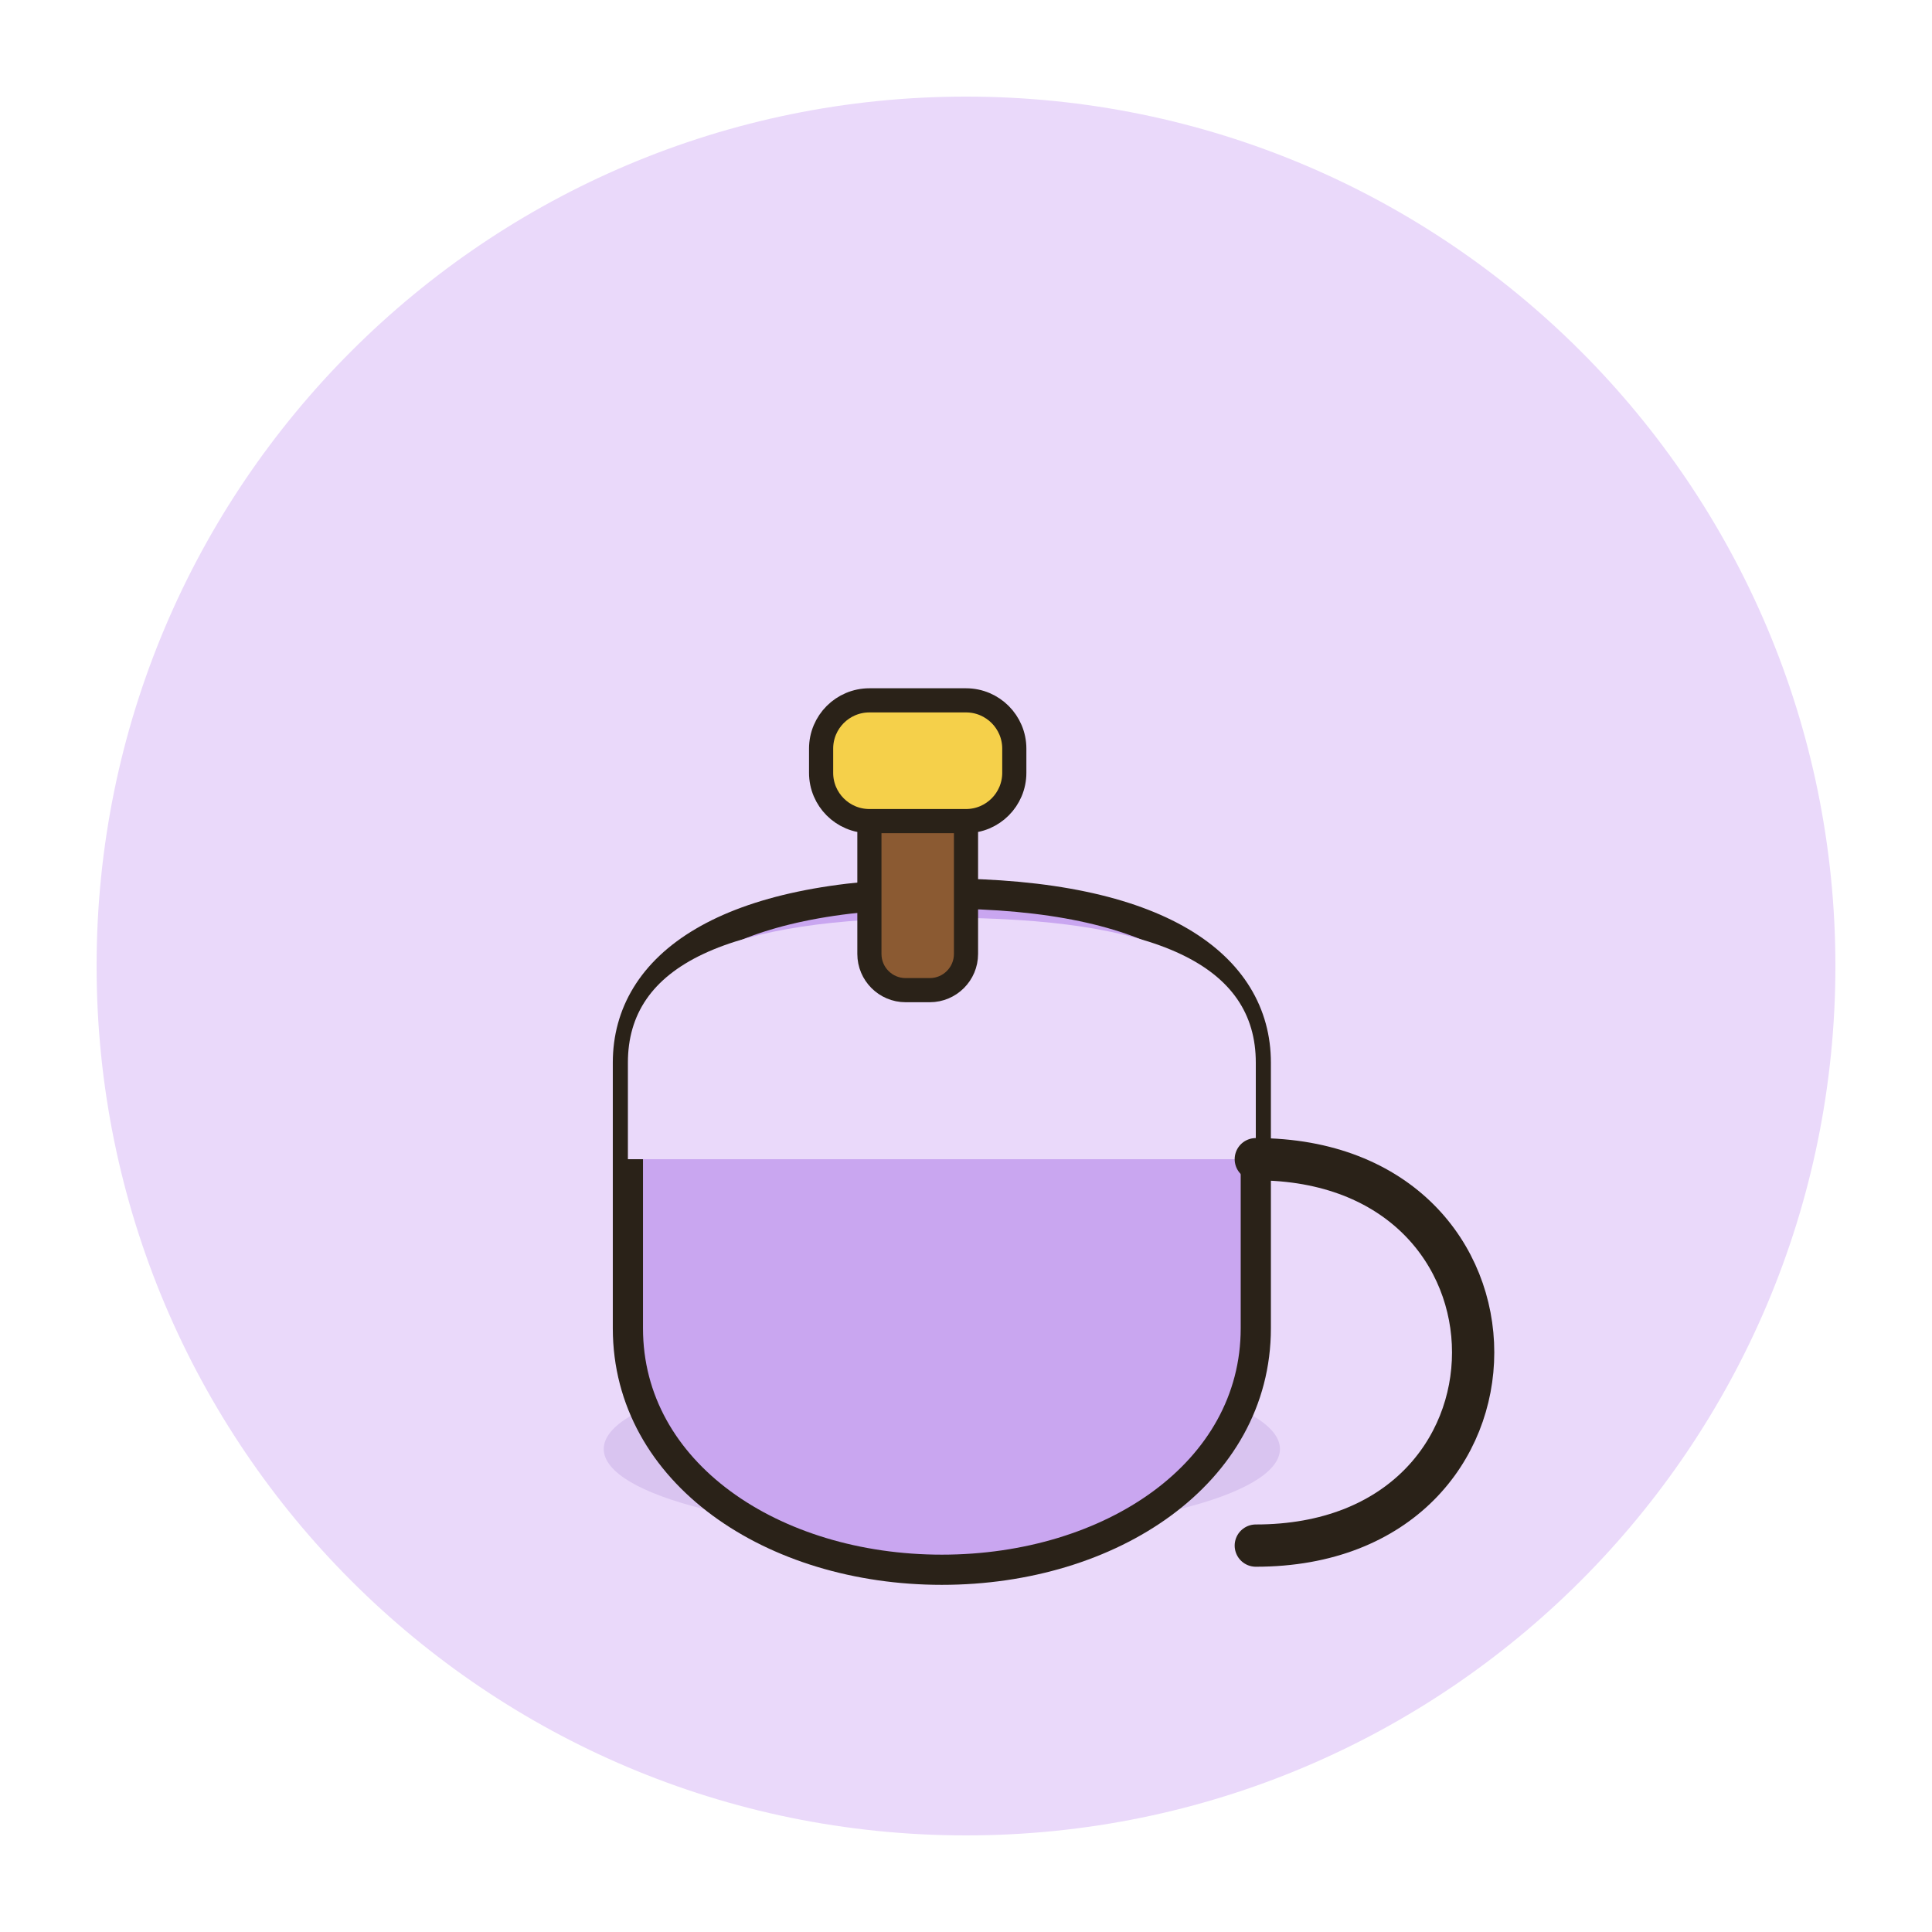
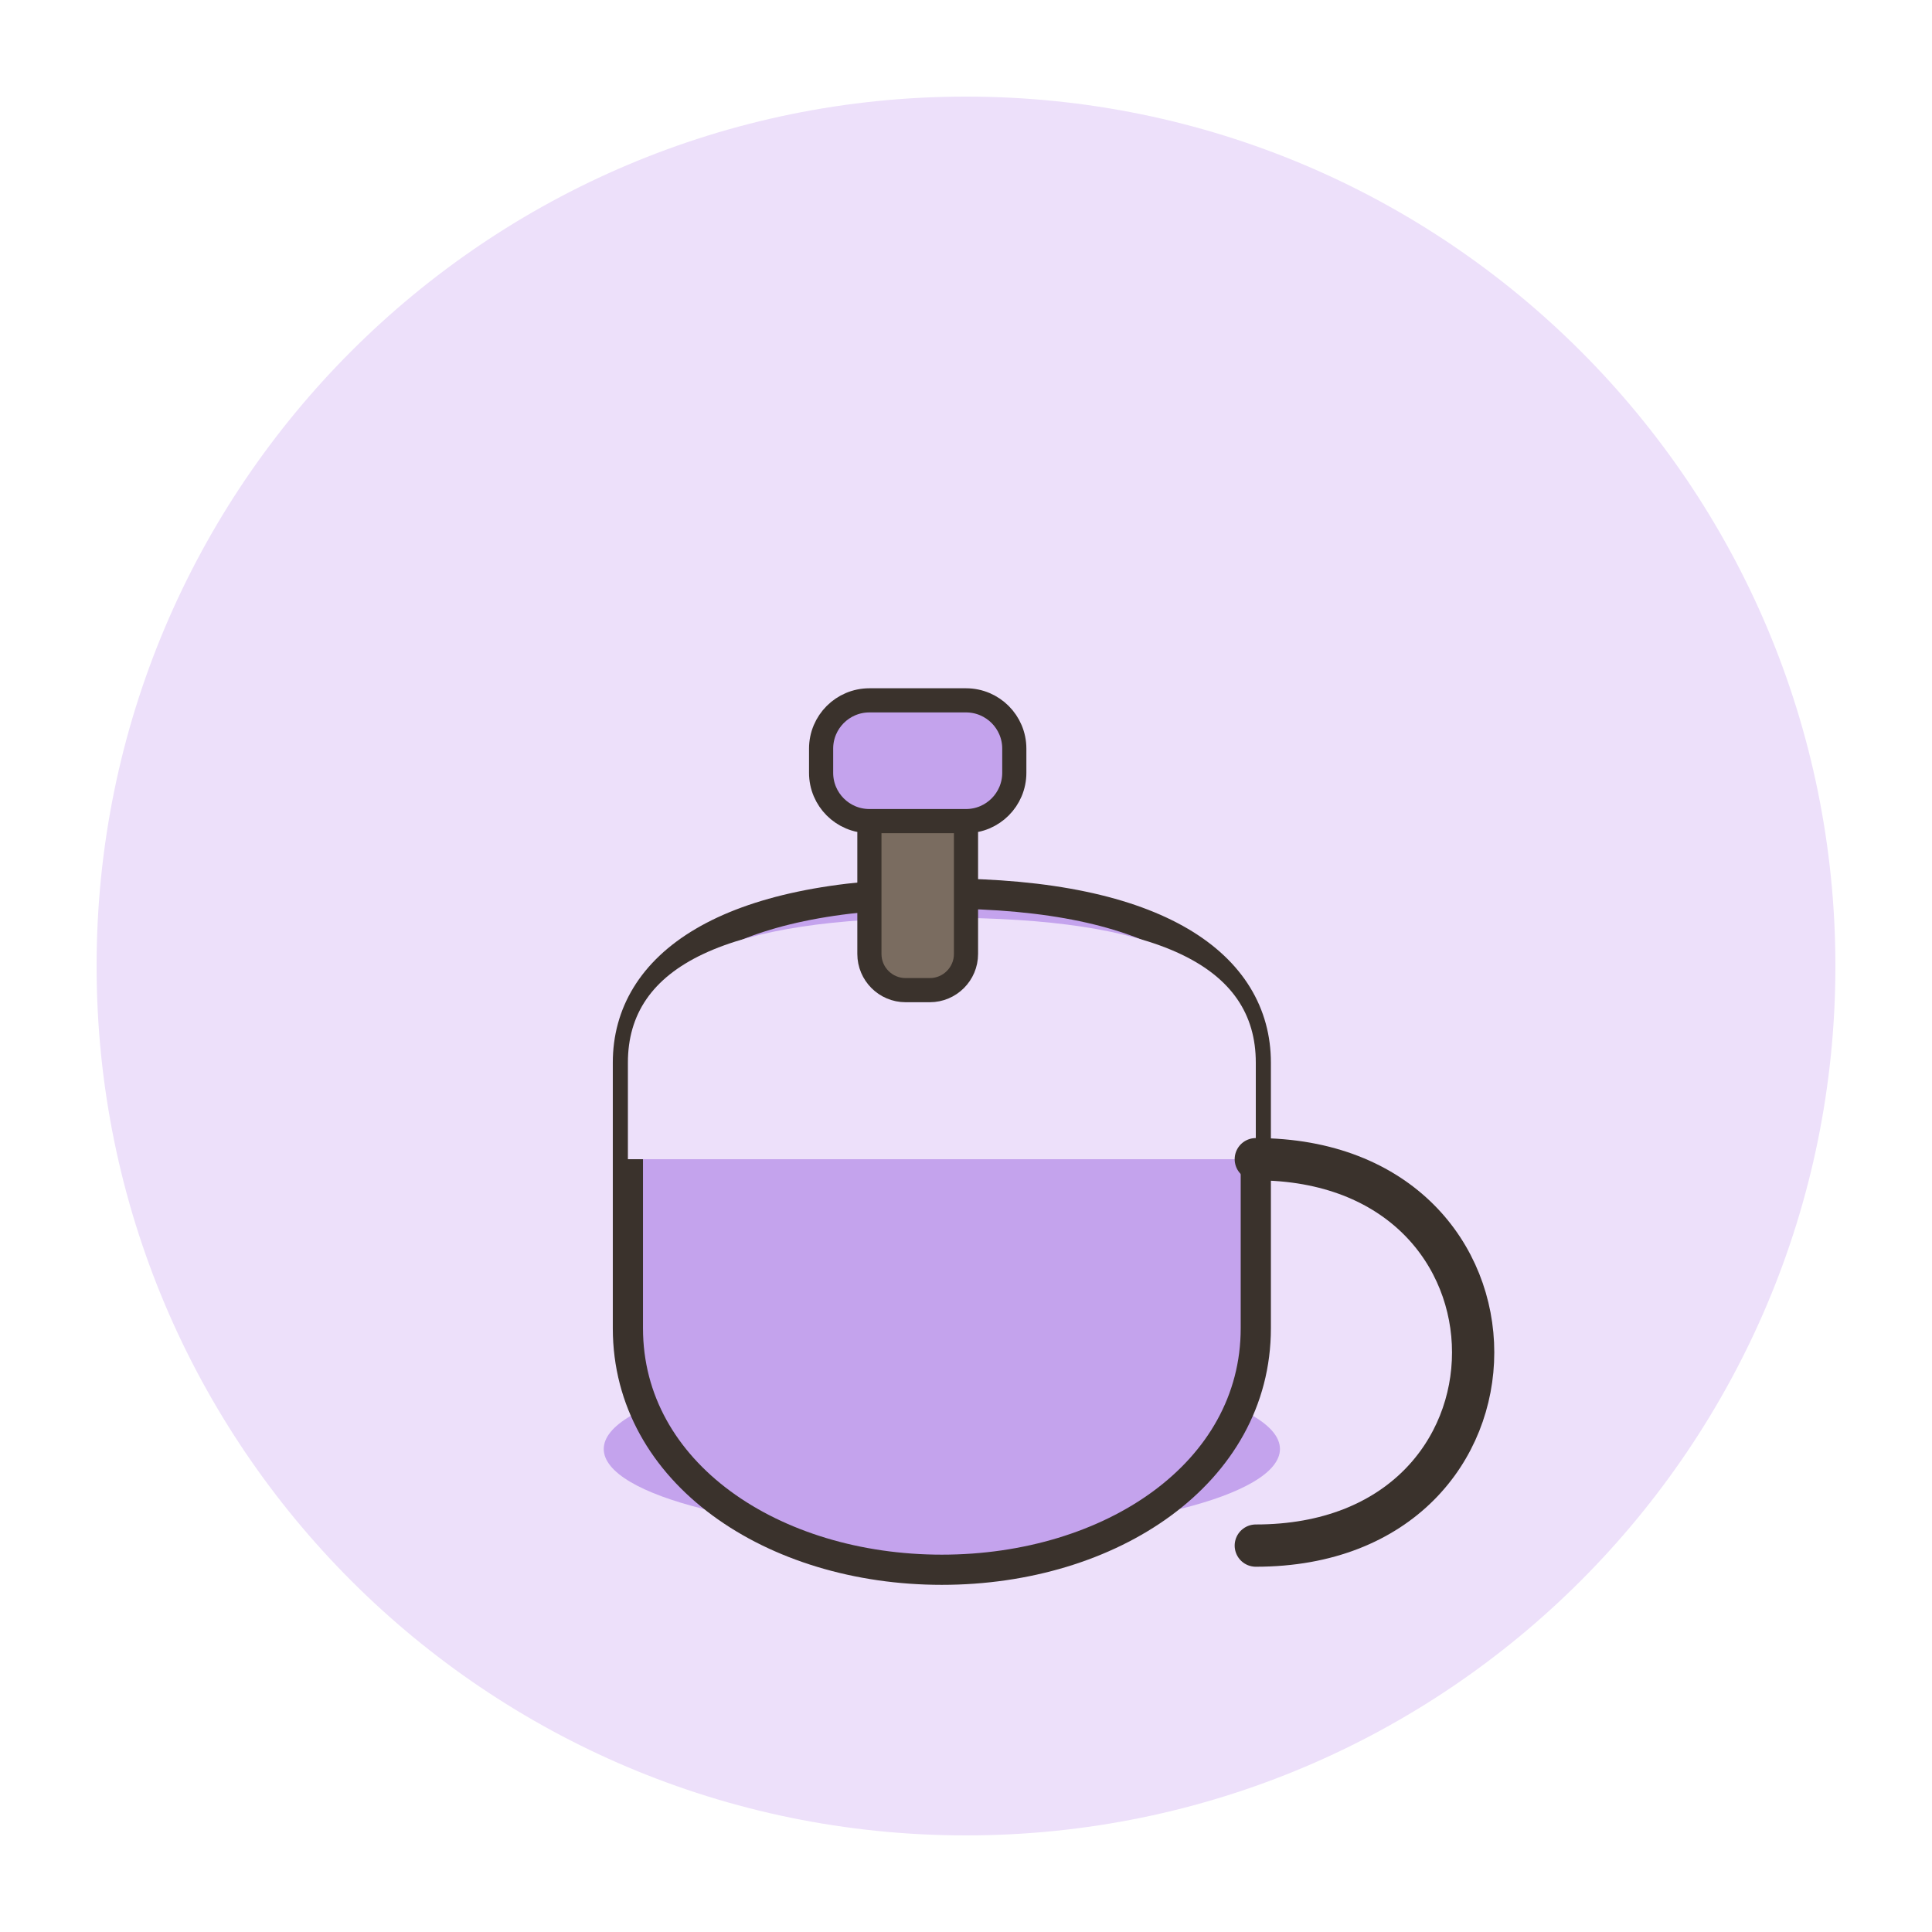
<svg xmlns="http://www.w3.org/2000/svg" viewBox="0 0 160 160" fill="none">
-   <circle cx="80" cy="80" r="72" fill="#EAD9FA" />
-   <ellipse cx="78" cy="120" rx="28" ry="7" fill="#D9C4F0" />
-   <path d="M52 88c0-8 8-14 26-14s26 6 26 14v22c0 12-12 20-26 20s-26-8-26-20V88Z" fill="#C9A6F0" stroke="#2A2218" stroke-width="2.5" />
-   <path d="M52 88c0-8 8-12 26-12s26 4 26 12v8H52v-8Z" fill="#EAD9FA" />
-   <path d="M104 96c12 0 18 8 18 16s-6 16-18 16" stroke="#2A2218" stroke-width="3.5" stroke-linecap="round" />
-   <rect x="72" y="66" width="8" height="16" rx="3" fill="#8B5A32" stroke="#2A2218" stroke-width="2" />
-   <rect x="68" y="58" width="16" height="10" rx="4" fill="#F5D04A" stroke="#2A2218" stroke-width="2" />
+   <circle cx="80" cy="80" r="72" fill="#EDE0FA" />
+   <ellipse cx="78" cy="120" rx="28" ry="7" fill="#C4A3ED" />
+   <path d="M52 88c0-8 8-14 26-14s26 6 26 14v22c0 12-12 20-26 20s-26-8-26-20V88Z" fill="#C4A3ED" stroke="#3A322C" stroke-width="2.5" />
+   <path d="M52 88c0-8 8-12 26-12s26 4 26 12v8H52v-8Z" fill="#EDE0FA" />
+   <path d="M104 96c12 0 18 8 18 16s-6 16-18 16" stroke="#3A322C" stroke-width="3.5" stroke-linecap="round" />
+   <rect x="72" y="66" width="8" height="16" rx="3" fill="#7A6C60" stroke="#3A322C" stroke-width="2" />
+   <rect x="68" y="58" width="16" height="10" rx="4" fill="#C4A3ED" stroke="#3A322C" stroke-width="2" />
</svg>
